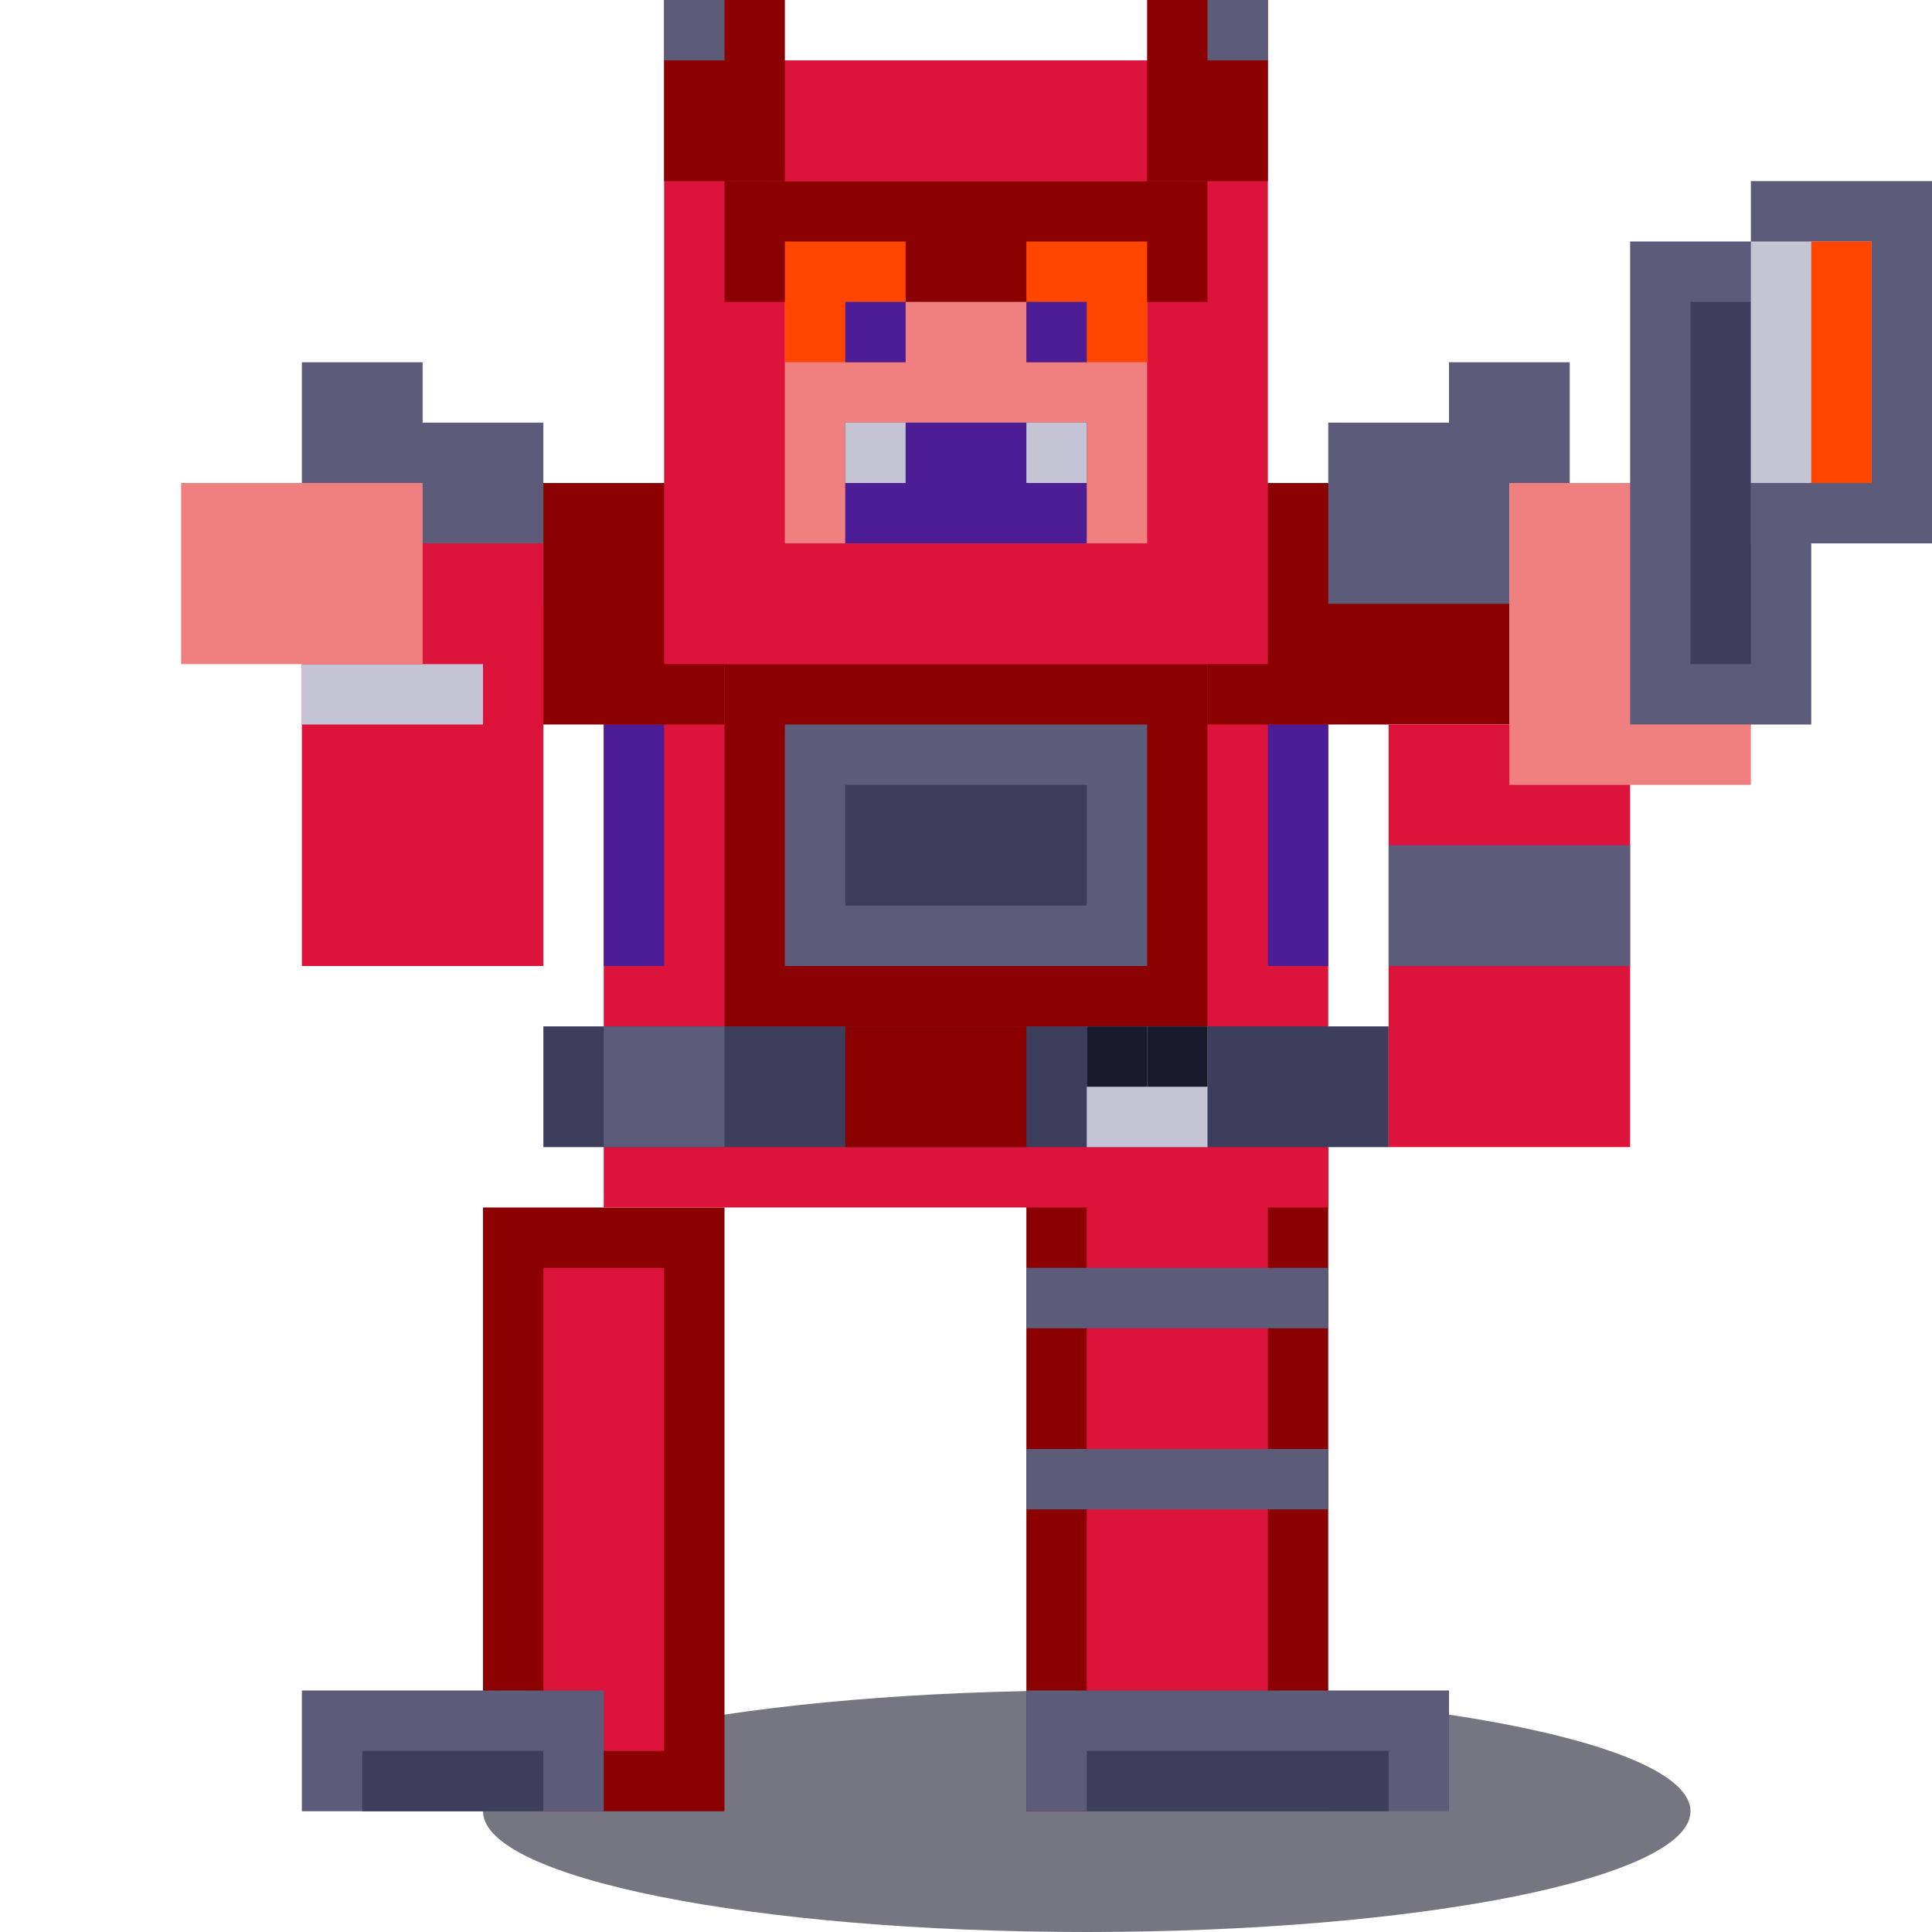
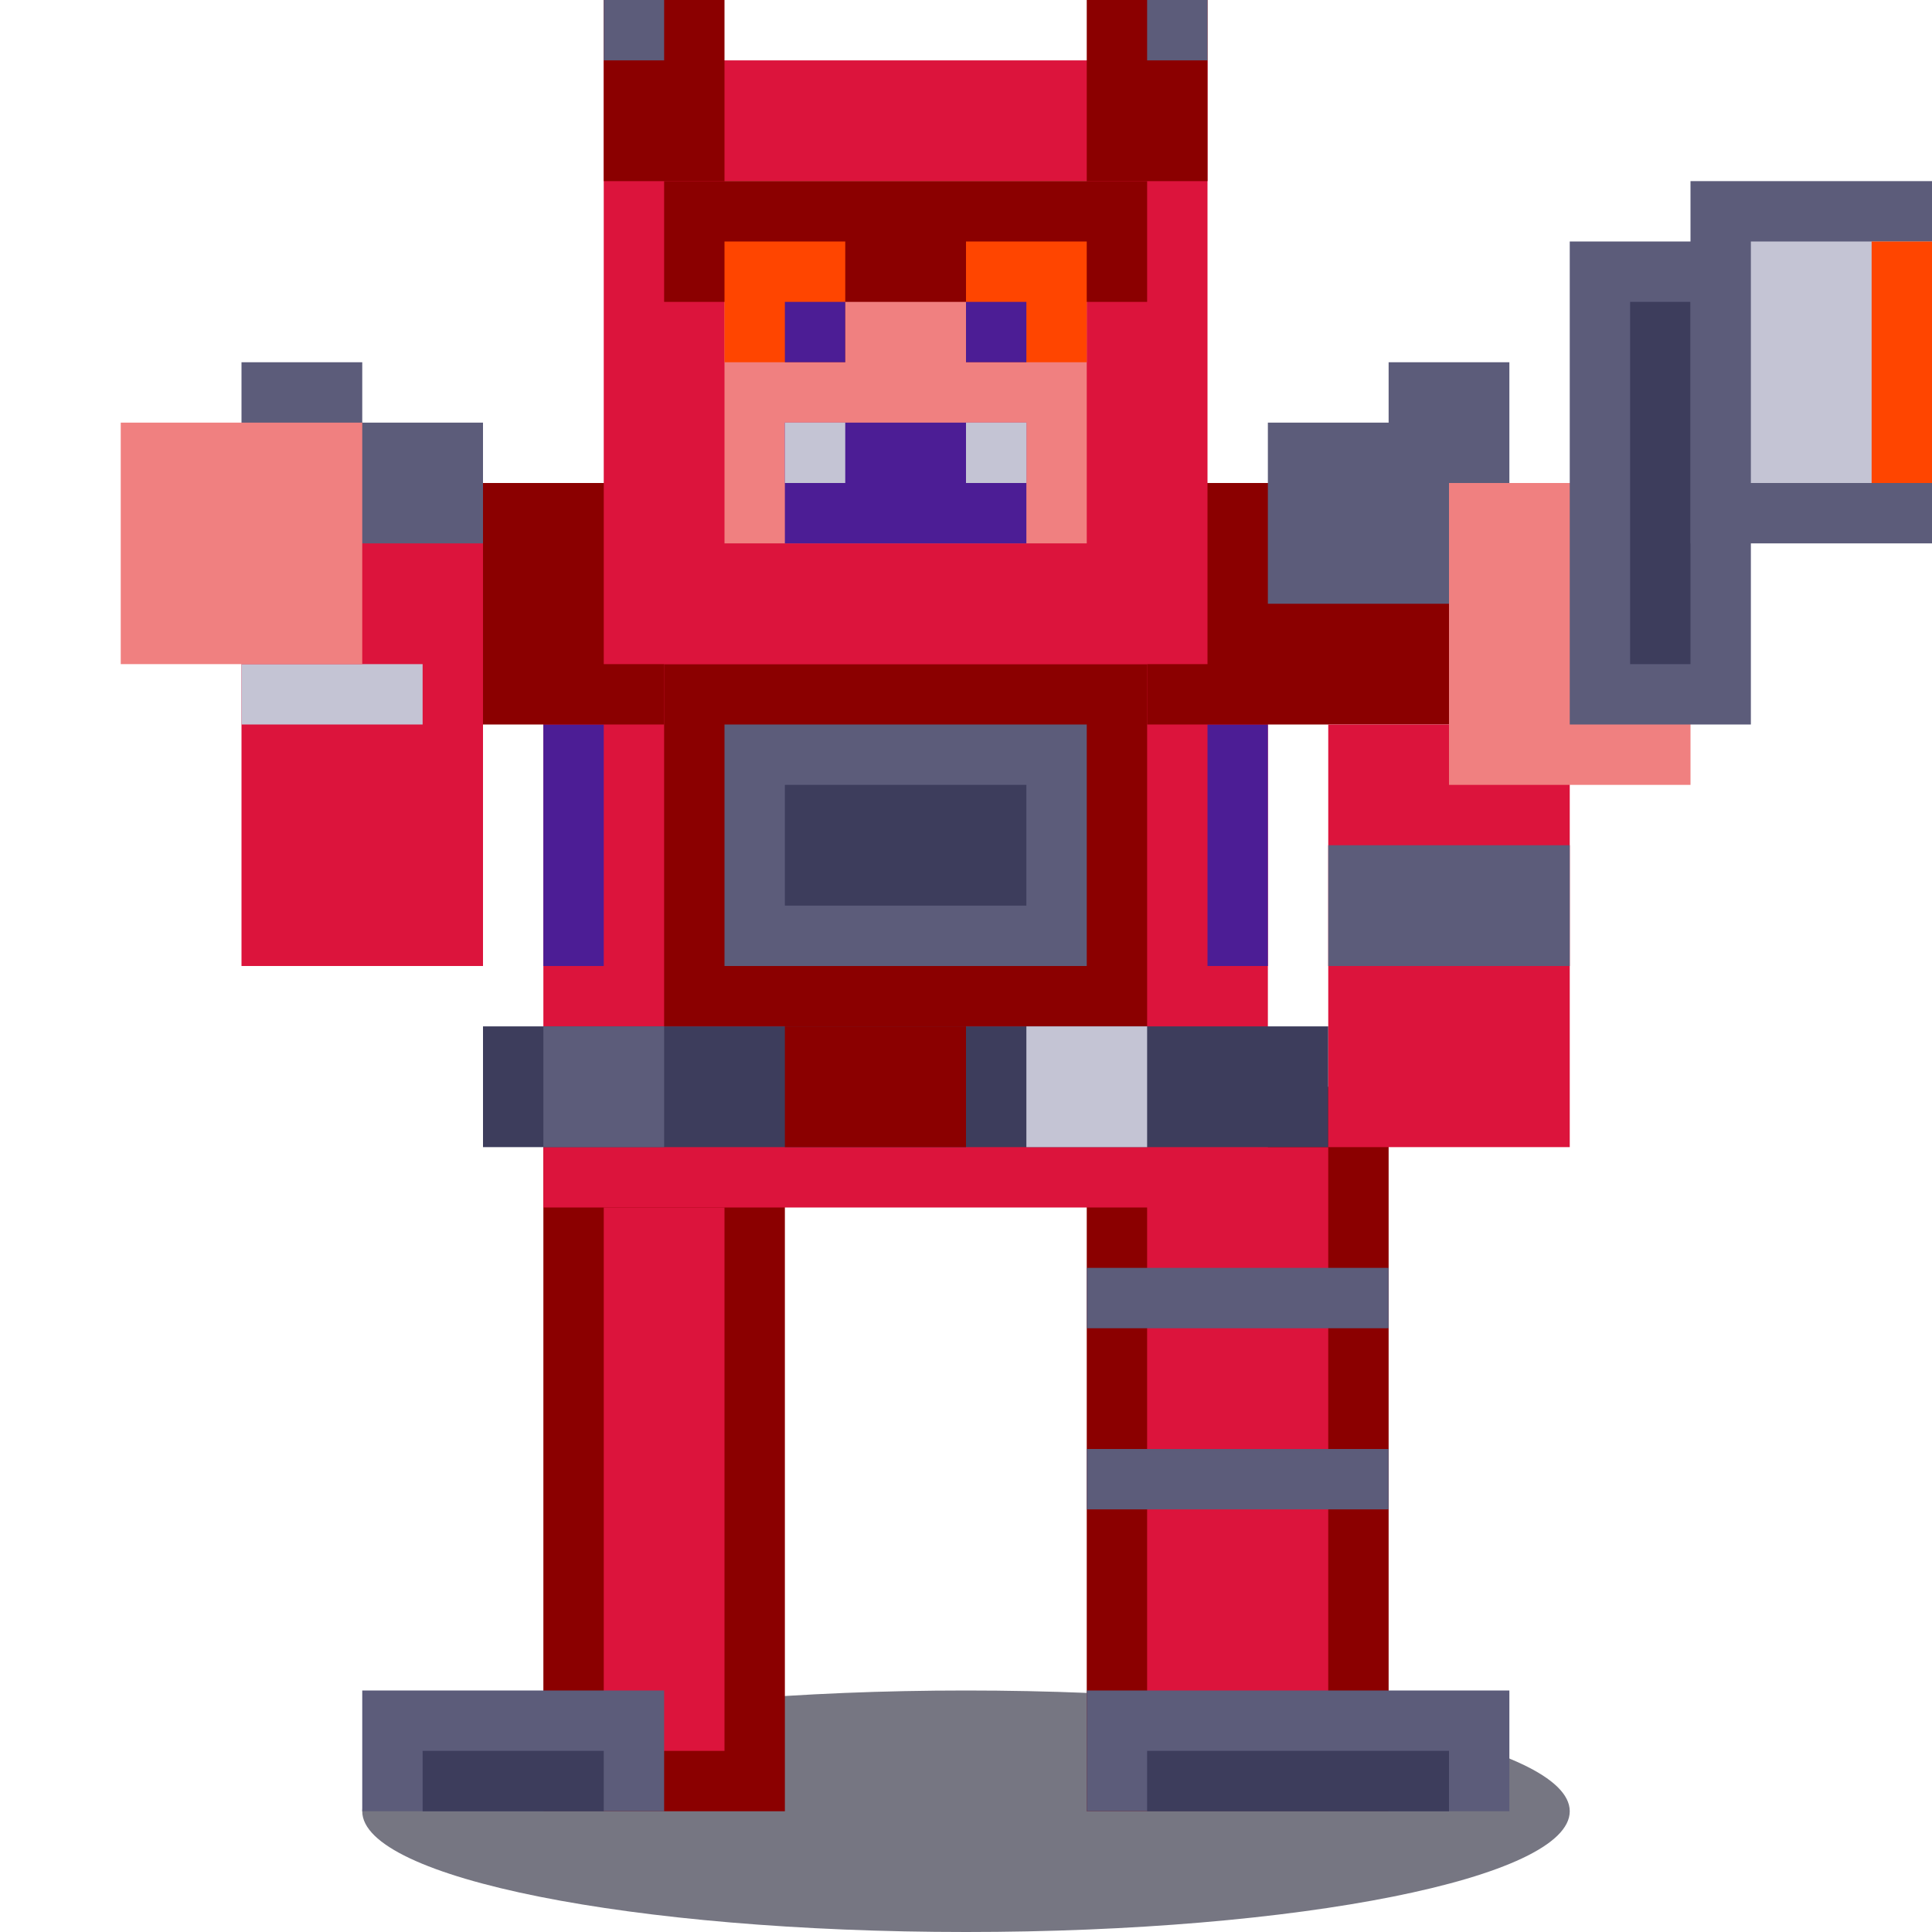
<svg xmlns="http://www.w3.org/2000/svg" viewBox="0 0 32 32" width="32" height="32">
-   <ellipse cx="18" cy="30" rx="10" ry="2" fill="#1a1a2e" opacity="0.6" />
-   <rect x="8" y="20" width="4" height="10" fill="#8b0000" />
-   <rect x="9" y="21" width="2" height="8" fill="#dc143c" />
-   <rect x="5" y="28" width="5" height="2" fill="#5c5c7a" />
-   <rect x="6" y="29" width="3" height="1" fill="#3d3d5c" />
-   <rect x="17" y="18" width="5" height="12" fill="#8b0000" />
-   <rect x="18" y="19" width="3" height="10" fill="#dc143c" />
-   <rect x="17" y="28" width="7" height="2" fill="#5c5c7a" />
-   <rect x="18" y="29" width="5" height="1" fill="#3d3d5c" />
-   <rect x="17" y="21" width="5" height="1" fill="#5c5c7a" />
-   <rect x="17" y="24" width="5" height="1" fill="#5c5c7a" />
-   <rect x="10" y="10" width="12" height="10" fill="#dc143c" />
-   <rect x="11" y="11" width="10" height="8" fill="#dc143c" />
-   <rect x="12" y="11" width="8" height="6" fill="#8b0000" />
-   <rect x="13" y="12" width="6" height="4" fill="#5c5c7a" />
-   <rect x="14" y="13" width="4" height="2" fill="#3d3d5c" />
-   <rect x="10" y="12" width="1" height="4" fill="#4c1d95" />
-   <rect x="21" y="12" width="1" height="4" fill="#4c1d95" />
-   <rect x="9" y="17" width="14" height="2" fill="#3d3d5c" />
-   <rect x="10" y="17" width="2" height="2" fill="#5c5c7a" />
-   <rect x="14" y="17" width="3" height="2" fill="#8b0000" />
-   <rect x="18" y="17" width="2" height="2" fill="#c4c4d4" />
-   <rect x="18" y="17" width="1" height="1" fill="#1a1a2e" />
-   <rect x="19" y="17" width="1" height="1" fill="#1a1a2e" />
-   <rect x="7" y="8" width="5" height="4" fill="#8b0000" />
-   <rect x="6" y="7" width="3" height="3" fill="#5c5c7a" />
-   <rect x="5" y="6" width="2" height="2" fill="#5c5c7a" />
-   <rect x="20" y="8" width="5" height="4" fill="#8b0000" />
-   <rect x="22" y="7" width="3" height="3" fill="#5c5c7a" />
-   <rect x="24" y="6" width="2" height="2" fill="#5c5c7a" />
-   <rect x="5" y="9" width="4" height="7" fill="#dc143c" />
-   <rect x="6" y="10" width="2" height="5" fill="#dc143c" />
-   <rect x="5" y="11" width="3" height="1" fill="#c4c4d4" />
-   <rect x="3" y="8" width="4" height="3" fill="#f08080" />
-   <rect x="23" y="12" width="4" height="7" fill="#dc143c" />
-   <rect x="24" y="13" width="2" height="5" fill="#dc143c" />
-   <rect x="23" y="14" width="4" height="2" fill="#5c5c7a" />
-   <rect x="25" y="8" width="4" height="5" fill="#f08080" />
-   <rect x="27" y="4" width="3" height="8" fill="#5c5c7a" />
-   <rect x="28" y="5" width="1" height="6" fill="#3d3d5c" />
-   <rect x="29" y="3" width="3" height="6" fill="#5c5c7a" />
-   <rect x="29" y="4" width="2" height="4" fill="#c4c4d4" />
-   <rect x="30" y="4" width="1" height="4" fill="#ff4500" />
-   <rect x="11" y="1" width="10" height="10" fill="#dc143c" />
-   <rect x="12" y="2" width="8" height="8" fill="#dc143c" />
-   <rect x="13" y="3" width="6" height="6" fill="#f08080" />
-   <rect x="12" y="3" width="8" height="2" fill="#8b0000" />
-   <rect x="13" y="4" width="2" height="2" fill="#ff4500" />
-   <rect x="17" y="4" width="2" height="2" fill="#ff4500" />
-   <rect x="14" y="5" width="1" height="1" fill="#4c1d95" />
-   <rect x="17" y="5" width="1" height="1" fill="#4c1d95" />
-   <rect x="14" y="7" width="4" height="2" fill="#4c1d95" />
-   <rect x="14" y="7" width="1" height="1" fill="#c4c4d4" />
-   <rect x="17" y="7" width="1" height="1" fill="#c4c4d4" />
-   <rect x="11" y="0" width="2" height="3" fill="#8b0000" />
-   <rect x="11" y="0" width="1" height="1" fill="#5c5c7a" />
-   <rect x="19" y="0" width="2" height="3" fill="#8b0000" />
-   <rect x="20" y="0" width="1" height="1" fill="#5c5c7a" />
+   <ellipse cx="16" cy="30" rx="10" ry="2" fill="#1a1a2e" opacity="0.6" />
+   <rect x="9" y="19" width="4" height="11" fill="#8b0000" />
+   <rect x="10" y="20" width="2" height="9" fill="#dc143c" />
+   <rect x="6" y="28" width="5" height="2" fill="#5c5c7a" />
+   <rect x="7" y="29" width="3" height="1" fill="#3d3d5c" />
+   <rect x="18" y="18" width="5" height="12" fill="#8b0000" />
+   <rect x="19" y="19" width="3" height="10" fill="#dc143c" />
+   <rect x="18" y="28" width="7" height="2" fill="#5c5c7a" />
+   <rect x="19" y="29" width="5" height="1" fill="#3d3d5c" />
+   <rect x="18" y="21" width="5" height="1" fill="#5c5c7a" />
+   <rect x="18" y="24" width="5" height="1" fill="#5c5c7a" />
+   <rect x="9" y="10" width="12" height="10" fill="#dc143c" />
+   <rect x="10" y="11" width="10" height="8" fill="#dc143c" />
+   <rect x="11" y="11" width="8" height="6" fill="#8b0000" />
+   <rect x="12" y="12" width="6" height="4" fill="#5c5c7a" />
+   <rect x="13" y="13" width="4" height="2" fill="#3d3d5c" />
+   <rect x="9" y="12" width="1" height="4" fill="#4c1d95" />
+   <rect x="20" y="12" width="1" height="4" fill="#4c1d95" />
+   <rect x="8" y="17" width="14" height="2" fill="#3d3d5c" />
+   <rect x="9" y="17" width="2" height="2" fill="#5c5c7a" />
+   <rect x="13" y="17" width="3" height="2" fill="#8b0000" />
+   <rect x="17" y="17" width="2" height="2" fill="#c4c4d4" />
+   <rect x="6" y="8" width="5" height="4" fill="#8b0000" />
+   <rect x="5" y="7" width="3" height="3" fill="#5c5c7a" />
+   <rect x="4" y="6" width="2" height="2" fill="#5c5c7a" />
+   <rect x="19" y="8" width="5" height="4" fill="#8b0000" />
+   <rect x="21" y="7" width="3" height="3" fill="#5c5c7a" />
+   <rect x="23" y="6" width="2" height="2" fill="#5c5c7a" />
+   <rect x="4" y="9" width="4" height="7" fill="#dc143c" />
+   <rect x="5" y="10" width="2" height="5" fill="#dc143c" />
+   <rect x="4" y="11" width="3" height="1" fill="#c4c4d4" />
+   <rect x="2" y="7" width="4" height="4" fill="#f08080" />
+   <rect x="22" y="12" width="4" height="7" fill="#dc143c" />
+   <rect x="23" y="13" width="2" height="5" fill="#dc143c" />
+   <rect x="22" y="14" width="4" height="2" fill="#5c5c7a" />
+   <rect x="24" y="8" width="4" height="5" fill="#f08080" />
+   <rect x="26" y="4" width="3" height="8" fill="#5c5c7a" />
+   <rect x="27" y="5" width="1" height="6" fill="#3d3d5c" />
+   <rect x="28" y="3" width="4" height="6" fill="#5c5c7a" />
+   <rect x="29" y="4" width="3" height="4" fill="#c4c4d4" />
+   <rect x="31" y="4" width="1" height="4" fill="#ff4500" />
+   <rect x="10" y="1" width="10" height="10" fill="#dc143c" />
+   <rect x="11" y="2" width="8" height="8" fill="#dc143c" />
+   <rect x="12" y="3" width="6" height="6" fill="#f08080" />
+   <rect x="11" y="3" width="8" height="2" fill="#8b0000" />
+   <rect x="12" y="4" width="2" height="2" fill="#ff4500" />
+   <rect x="16" y="4" width="2" height="2" fill="#ff4500" />
+   <rect x="13" y="5" width="1" height="1" fill="#4c1d95" />
+   <rect x="16" y="5" width="1" height="1" fill="#4c1d95" />
+   <rect x="13" y="7" width="4" height="2" fill="#4c1d95" />
+   <rect x="13" y="7" width="1" height="1" fill="#c4c4d4" />
+   <rect x="16" y="7" width="1" height="1" fill="#c4c4d4" />
+   <rect x="10" y="0" width="2" height="3" fill="#8b0000" />
+   <rect x="10" y="0" width="1" height="1" fill="#5c5c7a" />
+   <rect x="18" y="0" width="2" height="3" fill="#8b0000" />
+   <rect x="19" y="0" width="1" height="1" fill="#5c5c7a" />
</svg>
